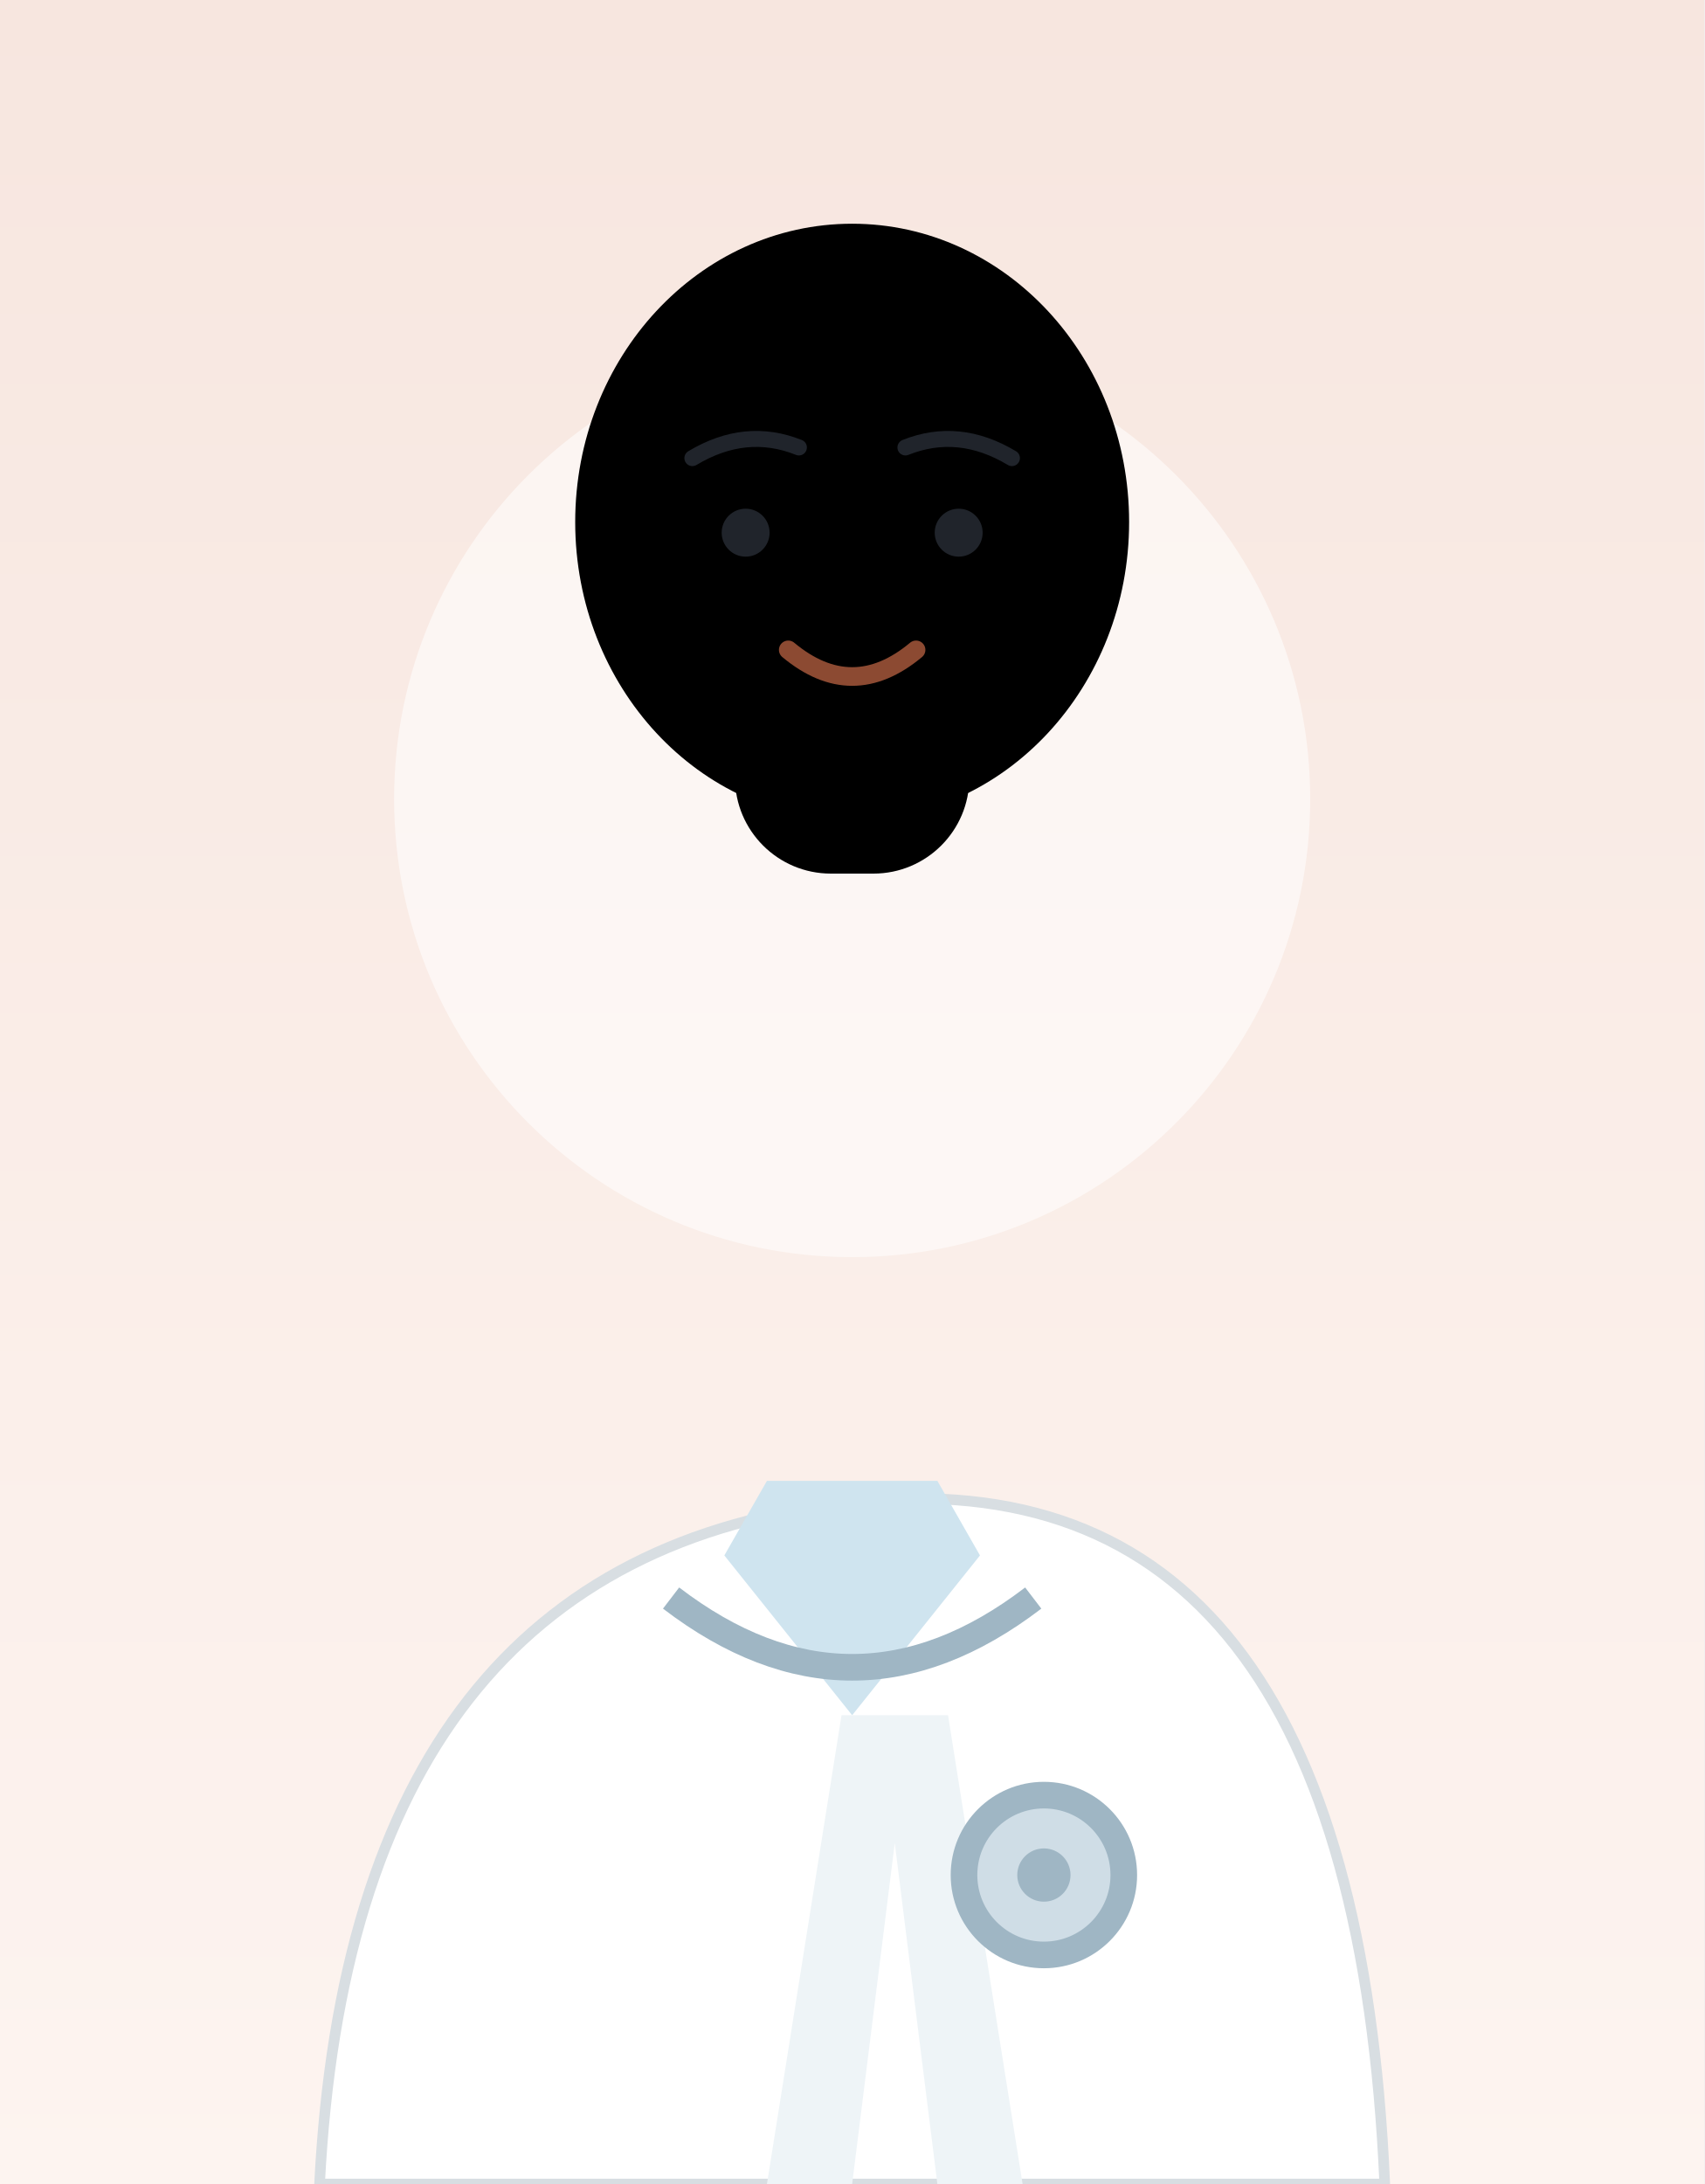
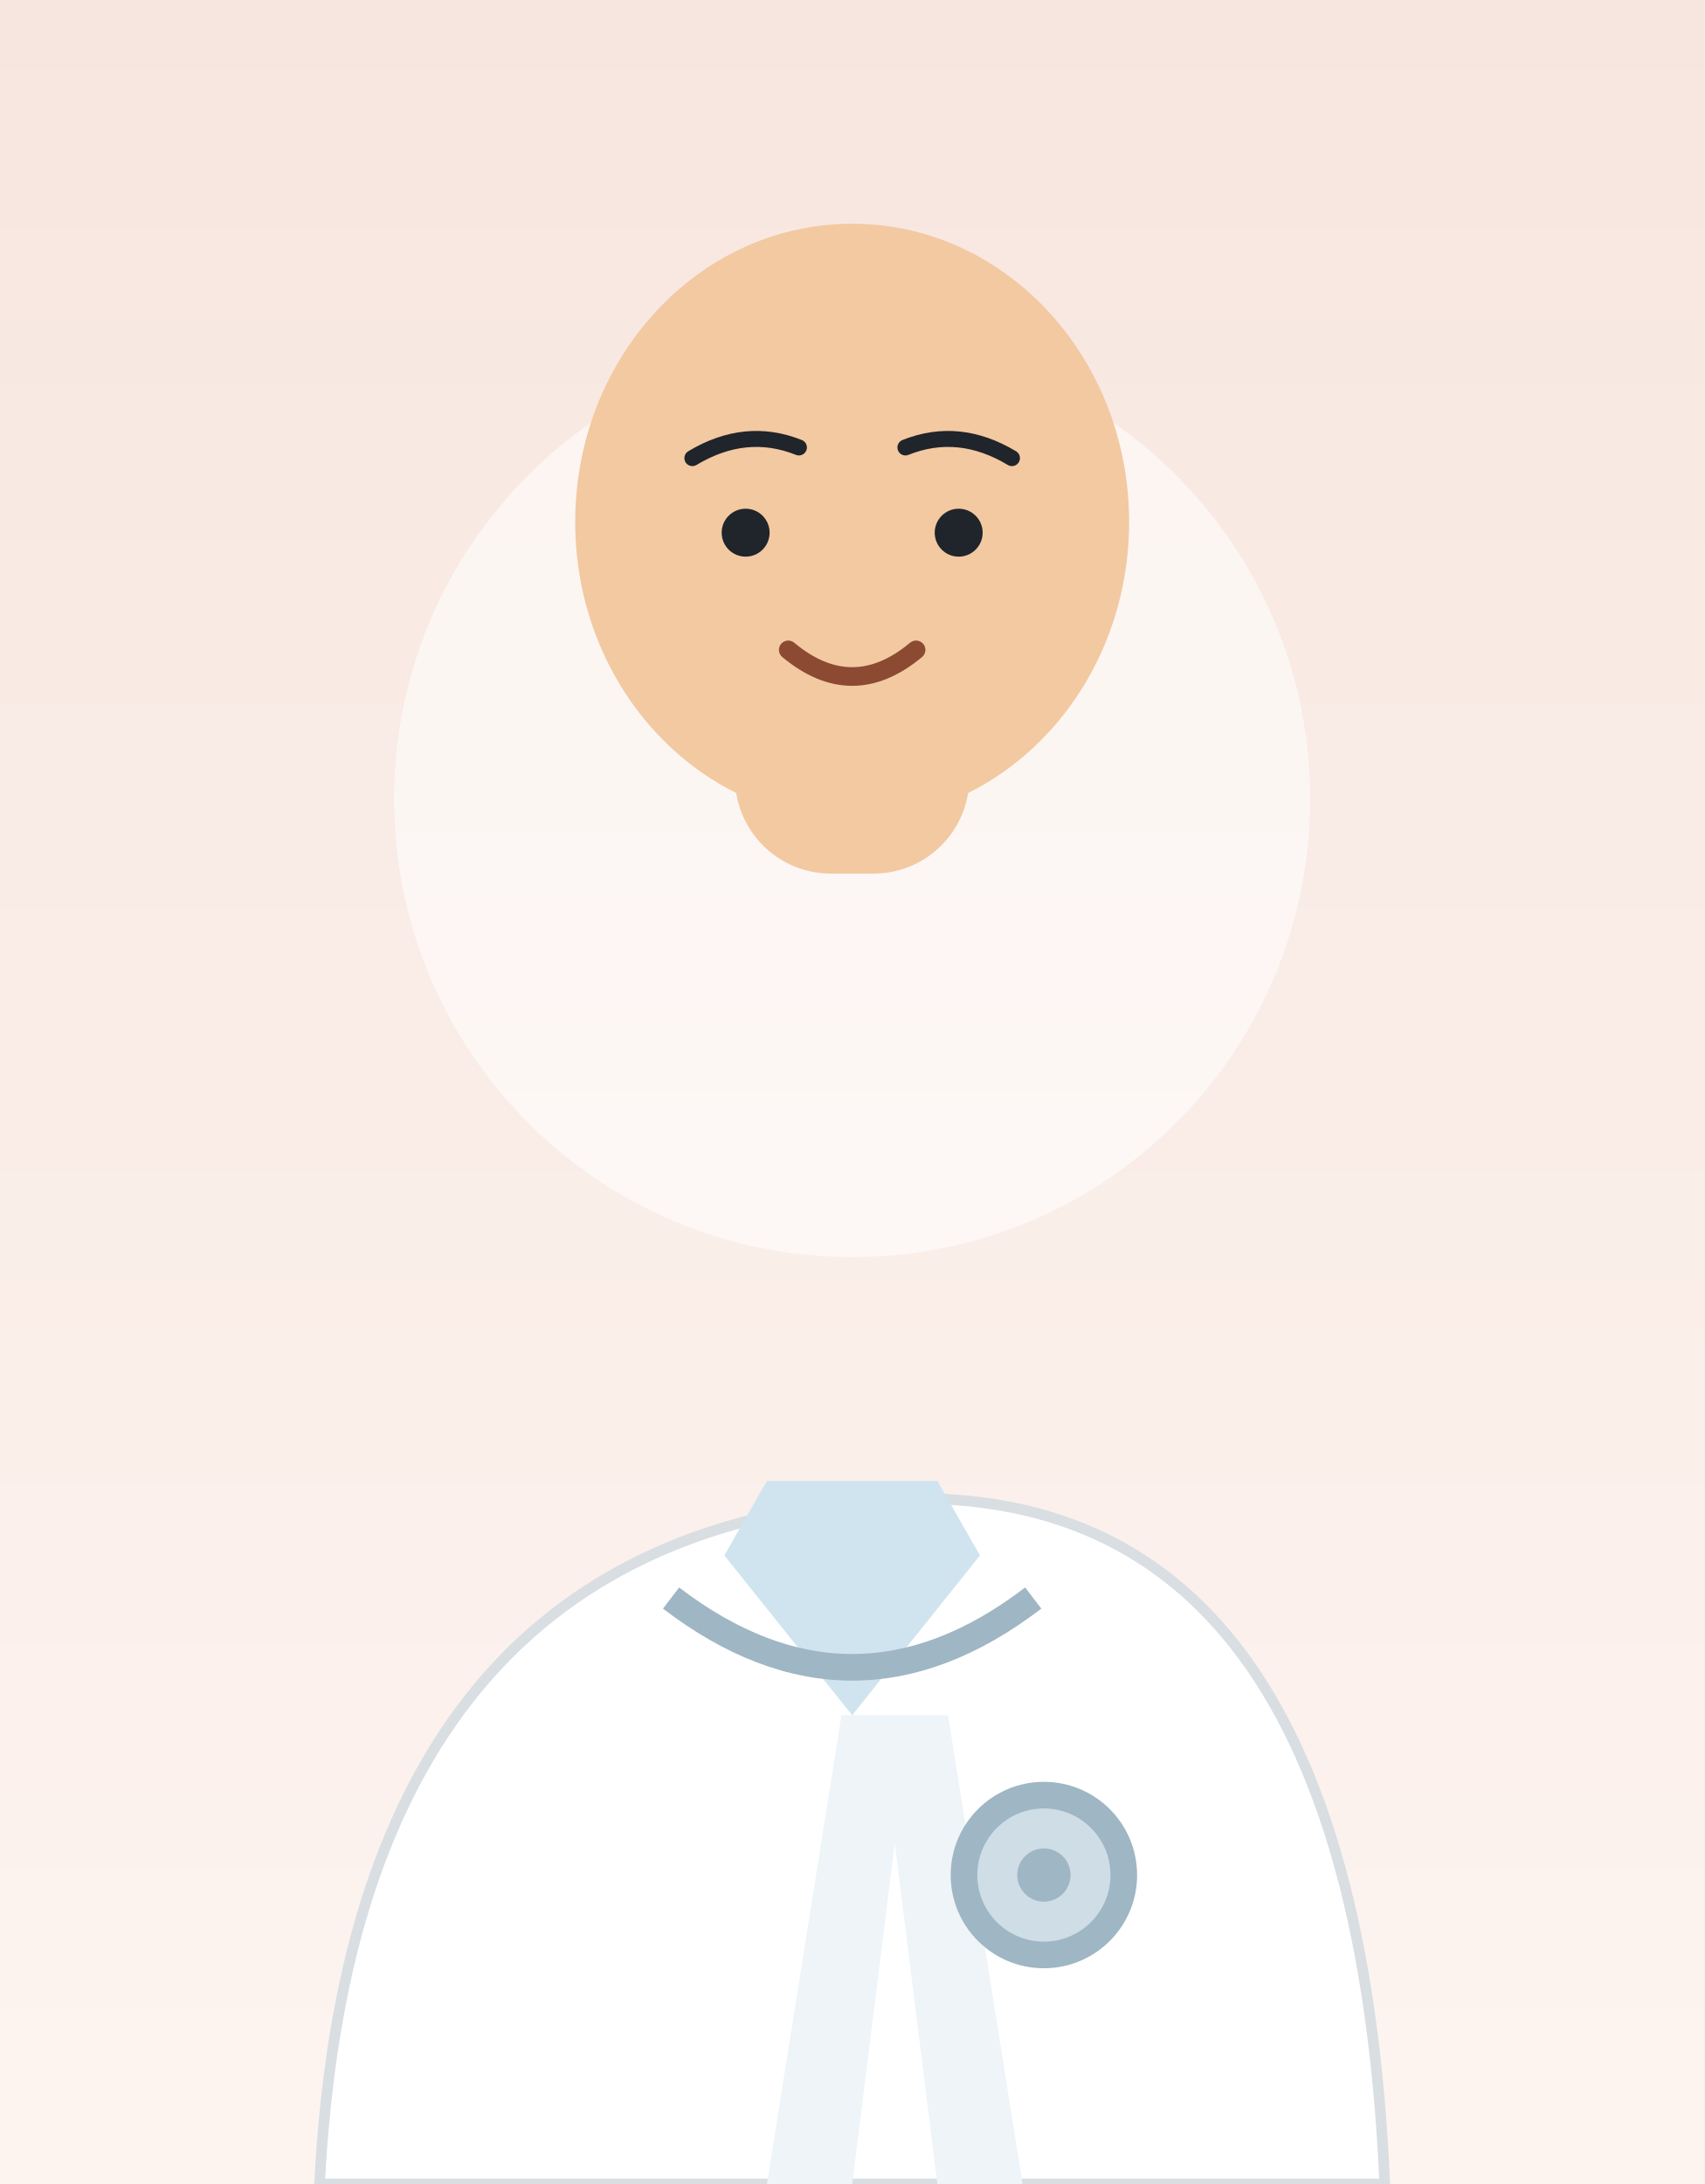
<svg xmlns="http://www.w3.org/2000/svg" viewBox="0 0 320 410" role="img">
  <defs>
    <linearGradient id="bg" x1="0" y1="0" x2="0" y2="1">
      <stop offset="0" stop-color="#f7e6df" />
      <stop offset="1" stop-color="#fdf4f0" />
    </linearGradient>
  </defs>
  <rect width="320" height="410" fill="url(#bg)" />
  <circle cx="160" cy="150" r="86" fill="#ffffff" opacity=".55" />
-   <rect x="138" y="118" width="44" height="46" rx="18" fill="undefined" />
-   <ellipse cx="160" cy="98" rx="52" ry="56" fill="undefined" />
+   <rect x="138" y="118" width="44" height="46" rx="18" fill="#f2c9a1" />
+   <ellipse cx="160" cy="98" rx="52" ry="56" fill="#f2c9a1" />
  <circle cx="140" cy="100" r="4.5" fill="#20242b" />
  <circle cx="180" cy="100" r="4.5" fill="#20242b" />
  <path d="M130 86 q10-6 20-2" stroke="#20242b" stroke-width="3" fill="none" stroke-linecap="round" />
  <path d="M170 84 q10-4 20 2" stroke="#20242b" stroke-width="3" fill="none" stroke-linecap="round" />
  <path d="M148 122 q12 10 24 0" stroke="#8c4a32" stroke-width="3.5" fill="none" stroke-linecap="round" />
  <path d="M60 410 q6-118 100-128 t100 128z" fill="#ffffff" stroke="#d8dee2" stroke-width="2" />
  <path d="M136 292 l24 30 l24-30 l-8-14 l-32 0z" fill="#cfe4ef" />
  <path d="M158 322 l-14 88 l16 0 l8-64 l8 64 l16 0 l-14-88z" fill="#eef4f7" />
  <path d="M126 300 q34 26 68 0" stroke="#9fb6c4" stroke-width="5" fill="none" />
  <circle cx="196" cy="352" r="15" fill="#cfdde6" stroke="#9fb6c4" stroke-width="5" />
  <circle cx="196" cy="352" r="5" fill="#9fb6c4" />
</svg>
